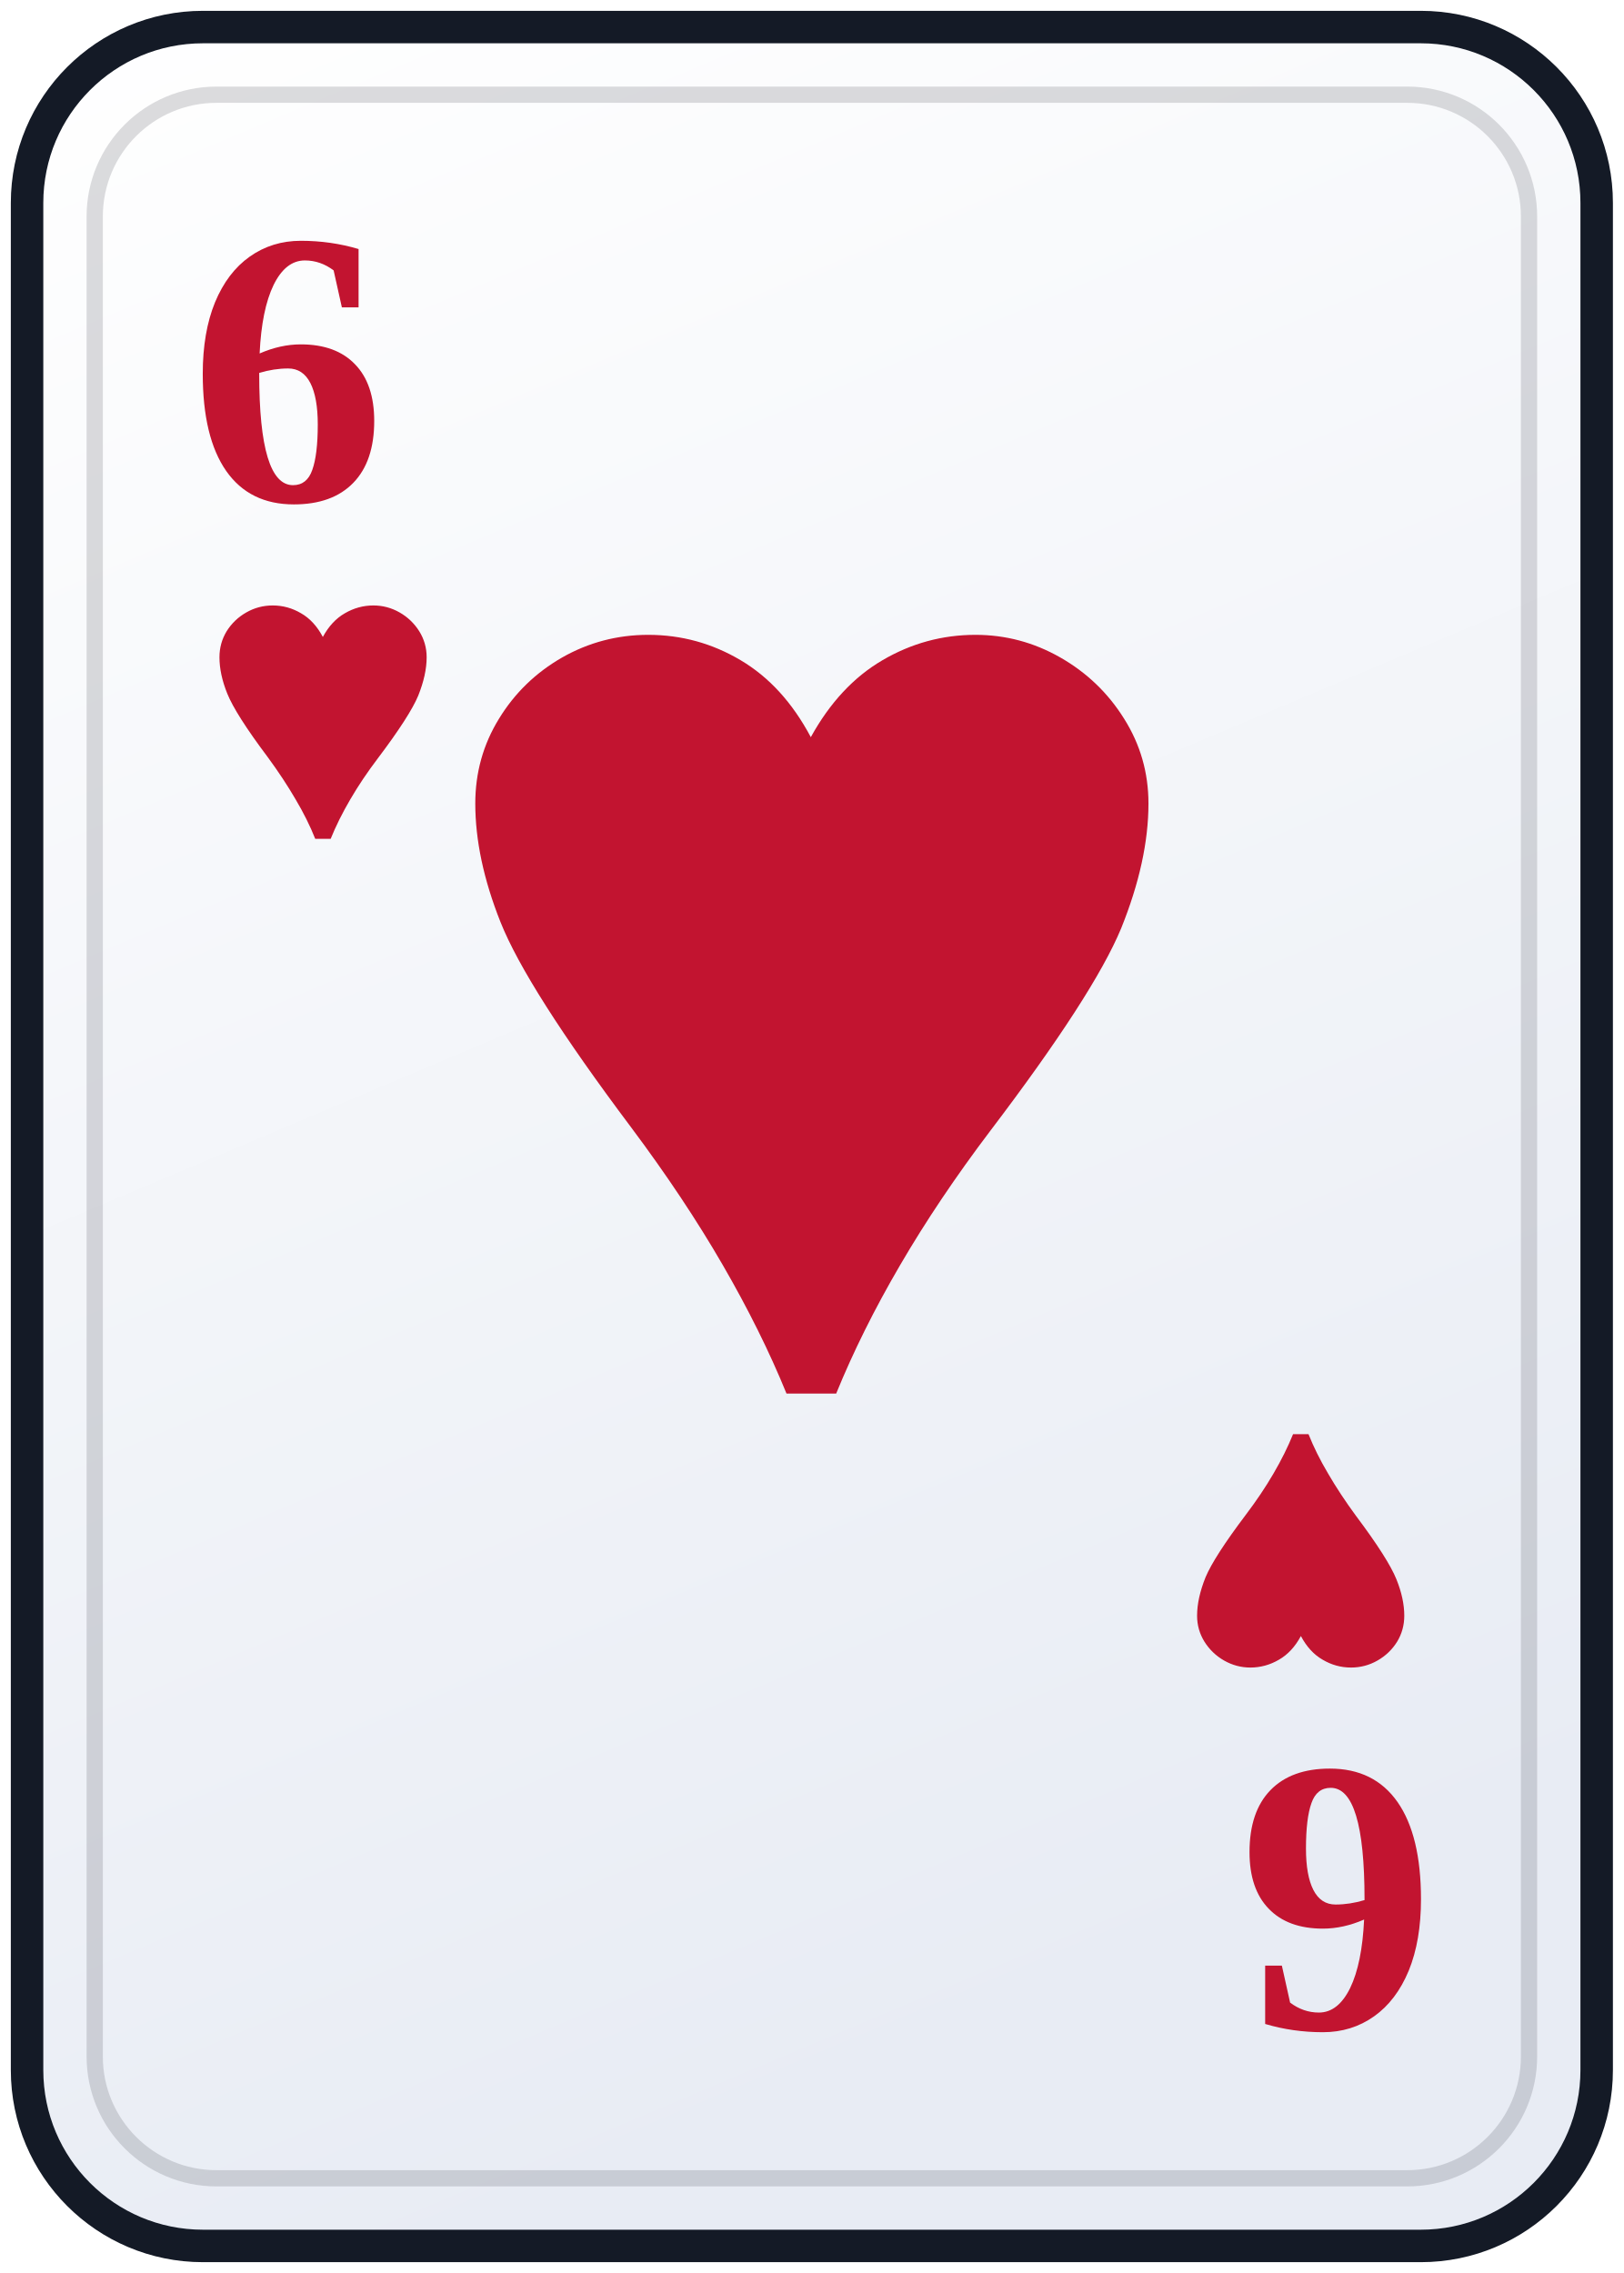
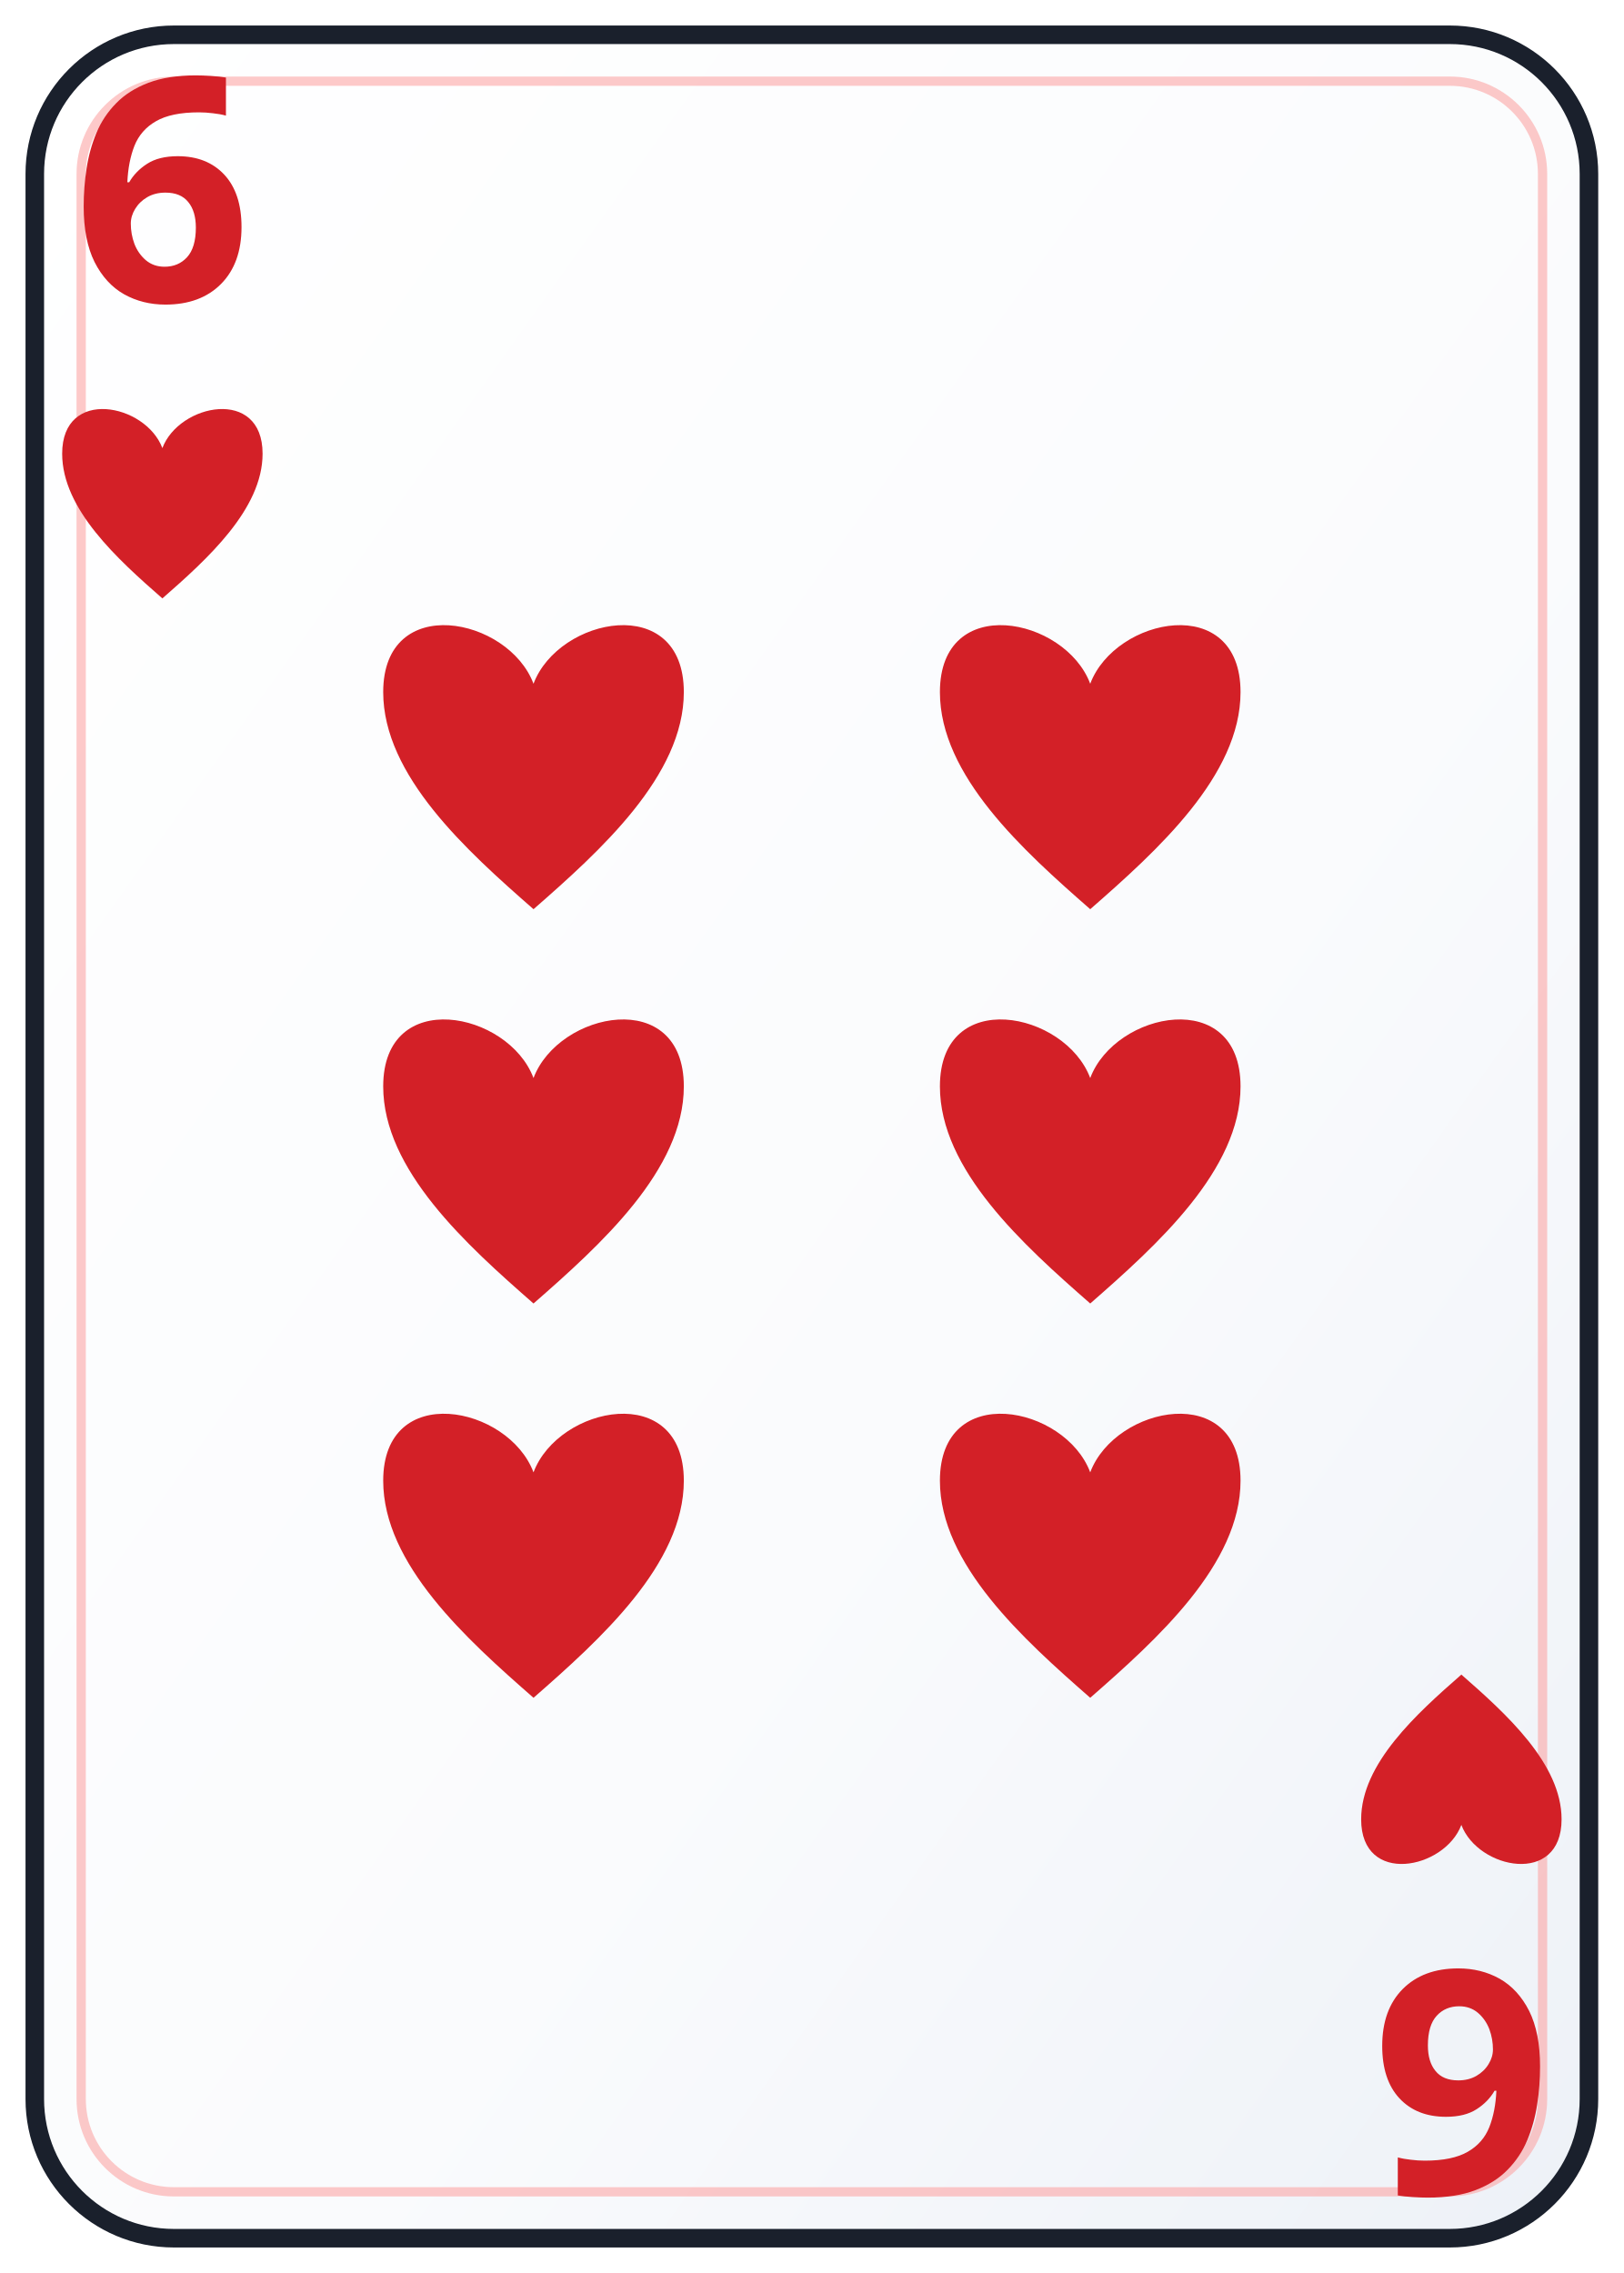
- <svg xmlns="http://www.w3.org/2000/svg" viewBox="0 0 120 168" width="120" height="168">
+ <svg xmlns="http://www.w3.org/2000/svg" viewBox="0 0 140 196" width="140" height="196">
  <defs>
-     <linearGradient id="paper" x1="0" y1="0" x2="0.3" y2="1">
-       <stop offset="0" stop-color="#ffffff" />
-       <stop offset="1" stop-color="#e8ecf4" />
+     <linearGradient id="cardBg" x1="0%" y1="0%" x2="100%" y2="100%">
+       <stop offset="0%" stop-color="#ffffff" />
+       <stop offset="60%" stop-color="#fafbfd" />
+       <stop offset="100%" stop-color="#edf1f7" />
    </linearGradient>
  </defs>
-   <rect x="2" y="2" width="116" height="164" rx="13" fill="url(#paper)" stroke="#141a26" stroke-width="2.4" />
-   <rect x="7" y="7" width="106" height="154" rx="9" fill="none" stroke="#141a26" stroke-opacity="0.15" stroke-width="1.2" />
-   <g fill="#c21430">
-     <text x="14" y="37" font-family="Georgia,'Times New Roman',serif" font-size="29" font-weight="700">6</text>
-     <text x="15" y="62" font-family="'Segoe UI Symbol','Apple Symbols','Noto Sans Symbols 2','DejaVu Sans',serif" font-size="24">♥</text>
+   <rect x="3" y="3" width="134" height="190" rx="12" fill="url(#cardBg)" stroke="#1a202c" stroke-width="1.6" />
+   <rect x="7" y="7" width="126" height="182" rx="8" fill="none" stroke="#fca5a5" stroke-width="0.8" opacity="0.6" />
+   <g transform="translate(14, 26)">
+     <text x="0" y="0" font-family="'Cinzel', 'Segoe UI', 'Helvetica Neue', serif" font-size="27" font-weight="800" text-anchor="middle" fill="#d32027">6</text>
+     <path d="M 0 -7 C -3 -15, -18 -18, -18 -6 C -18 4, -8 13, 0 20 C 8 13, 18 4, 18 -6 C 18 -18, 3 -15, 0 -7 Z" fill="#d32027" transform="translate(0, 16) scale(0.48)" />
  </g>
-   <text x="60" y="103" text-anchor="middle" font-family="'Segoe UI Symbol','Apple Symbols','Noto Sans Symbols 2','DejaVu Sans',serif" font-size="78" fill="#c21430">♥</text>
-   <g transform="rotate(180 60 84)">
-     <g fill="#c21430">
-       <text x="14" y="37" font-family="Georgia,'Times New Roman',serif" font-size="29" font-weight="700">6</text>
-       <text x="15" y="62" font-family="'Segoe UI Symbol','Apple Symbols','Noto Sans Symbols 2','DejaVu Sans',serif" font-size="24">♥</text>
-     </g>
+   <path d="M 0 -7 C -3 -15, -18 -18, -18 -6 C -18 4, -8 13, 0 20 C 8 13, 18 4, 18 -6 C 18 -18, 3 -15, 0 -7 Z" fill="#d32027" transform="translate(46, 64) scale(0.72)" />
+   <path d="M 0 -7 C -3 -15, -18 -18, -18 -6 C -18 4, -8 13, 0 20 C 8 13, 18 4, 18 -6 C 18 -18, 3 -15, 0 -7 Z" fill="#d32027" transform="translate(94, 64) scale(0.72)" />
+   <path d="M 0 -7 C -3 -15, -18 -18, -18 -6 C -18 4, -8 13, 0 20 C 8 13, 18 4, 18 -6 C 18 -18, 3 -15, 0 -7 Z" fill="#d32027" transform="translate(46, 98) scale(0.72)" />
+   <path d="M 0 -7 C -3 -15, -18 -18, -18 -6 C -18 4, -8 13, 0 20 C 8 13, 18 4, 18 -6 C 18 -18, 3 -15, 0 -7 Z" fill="#d32027" transform="translate(94, 98) scale(0.72)" />
+   <path d="M 0 -7 C -3 -15, -18 -18, -18 -6 C -18 4, -8 13, 0 20 C 8 13, 18 4, 18 -6 C 18 -18, 3 -15, 0 -7 Z" fill="#d32027" transform="translate(46, 132) scale(0.72)" />
+   <path d="M 0 -7 C -3 -15, -18 -18, -18 -6 C -18 4, -8 13, 0 20 C 8 13, 18 4, 18 -6 C 18 -18, 3 -15, 0 -7 Z" fill="#d32027" transform="translate(94, 132) scale(0.72)" />
+   <g transform="translate(126, 170) rotate(180)">
+     <text x="0" y="0" font-family="'Cinzel', 'Segoe UI', 'Helvetica Neue', serif" font-size="27" font-weight="800" text-anchor="middle" fill="#d32027">6</text>
+     <path d="M 0 -7 C -3 -15, -18 -18, -18 -6 C -18 4, -8 13, 0 20 C 8 13, 18 4, 18 -6 C 18 -18, 3 -15, 0 -7 Z" fill="#d32027" transform="translate(0, 16) scale(0.48)" />
  </g>
</svg>
